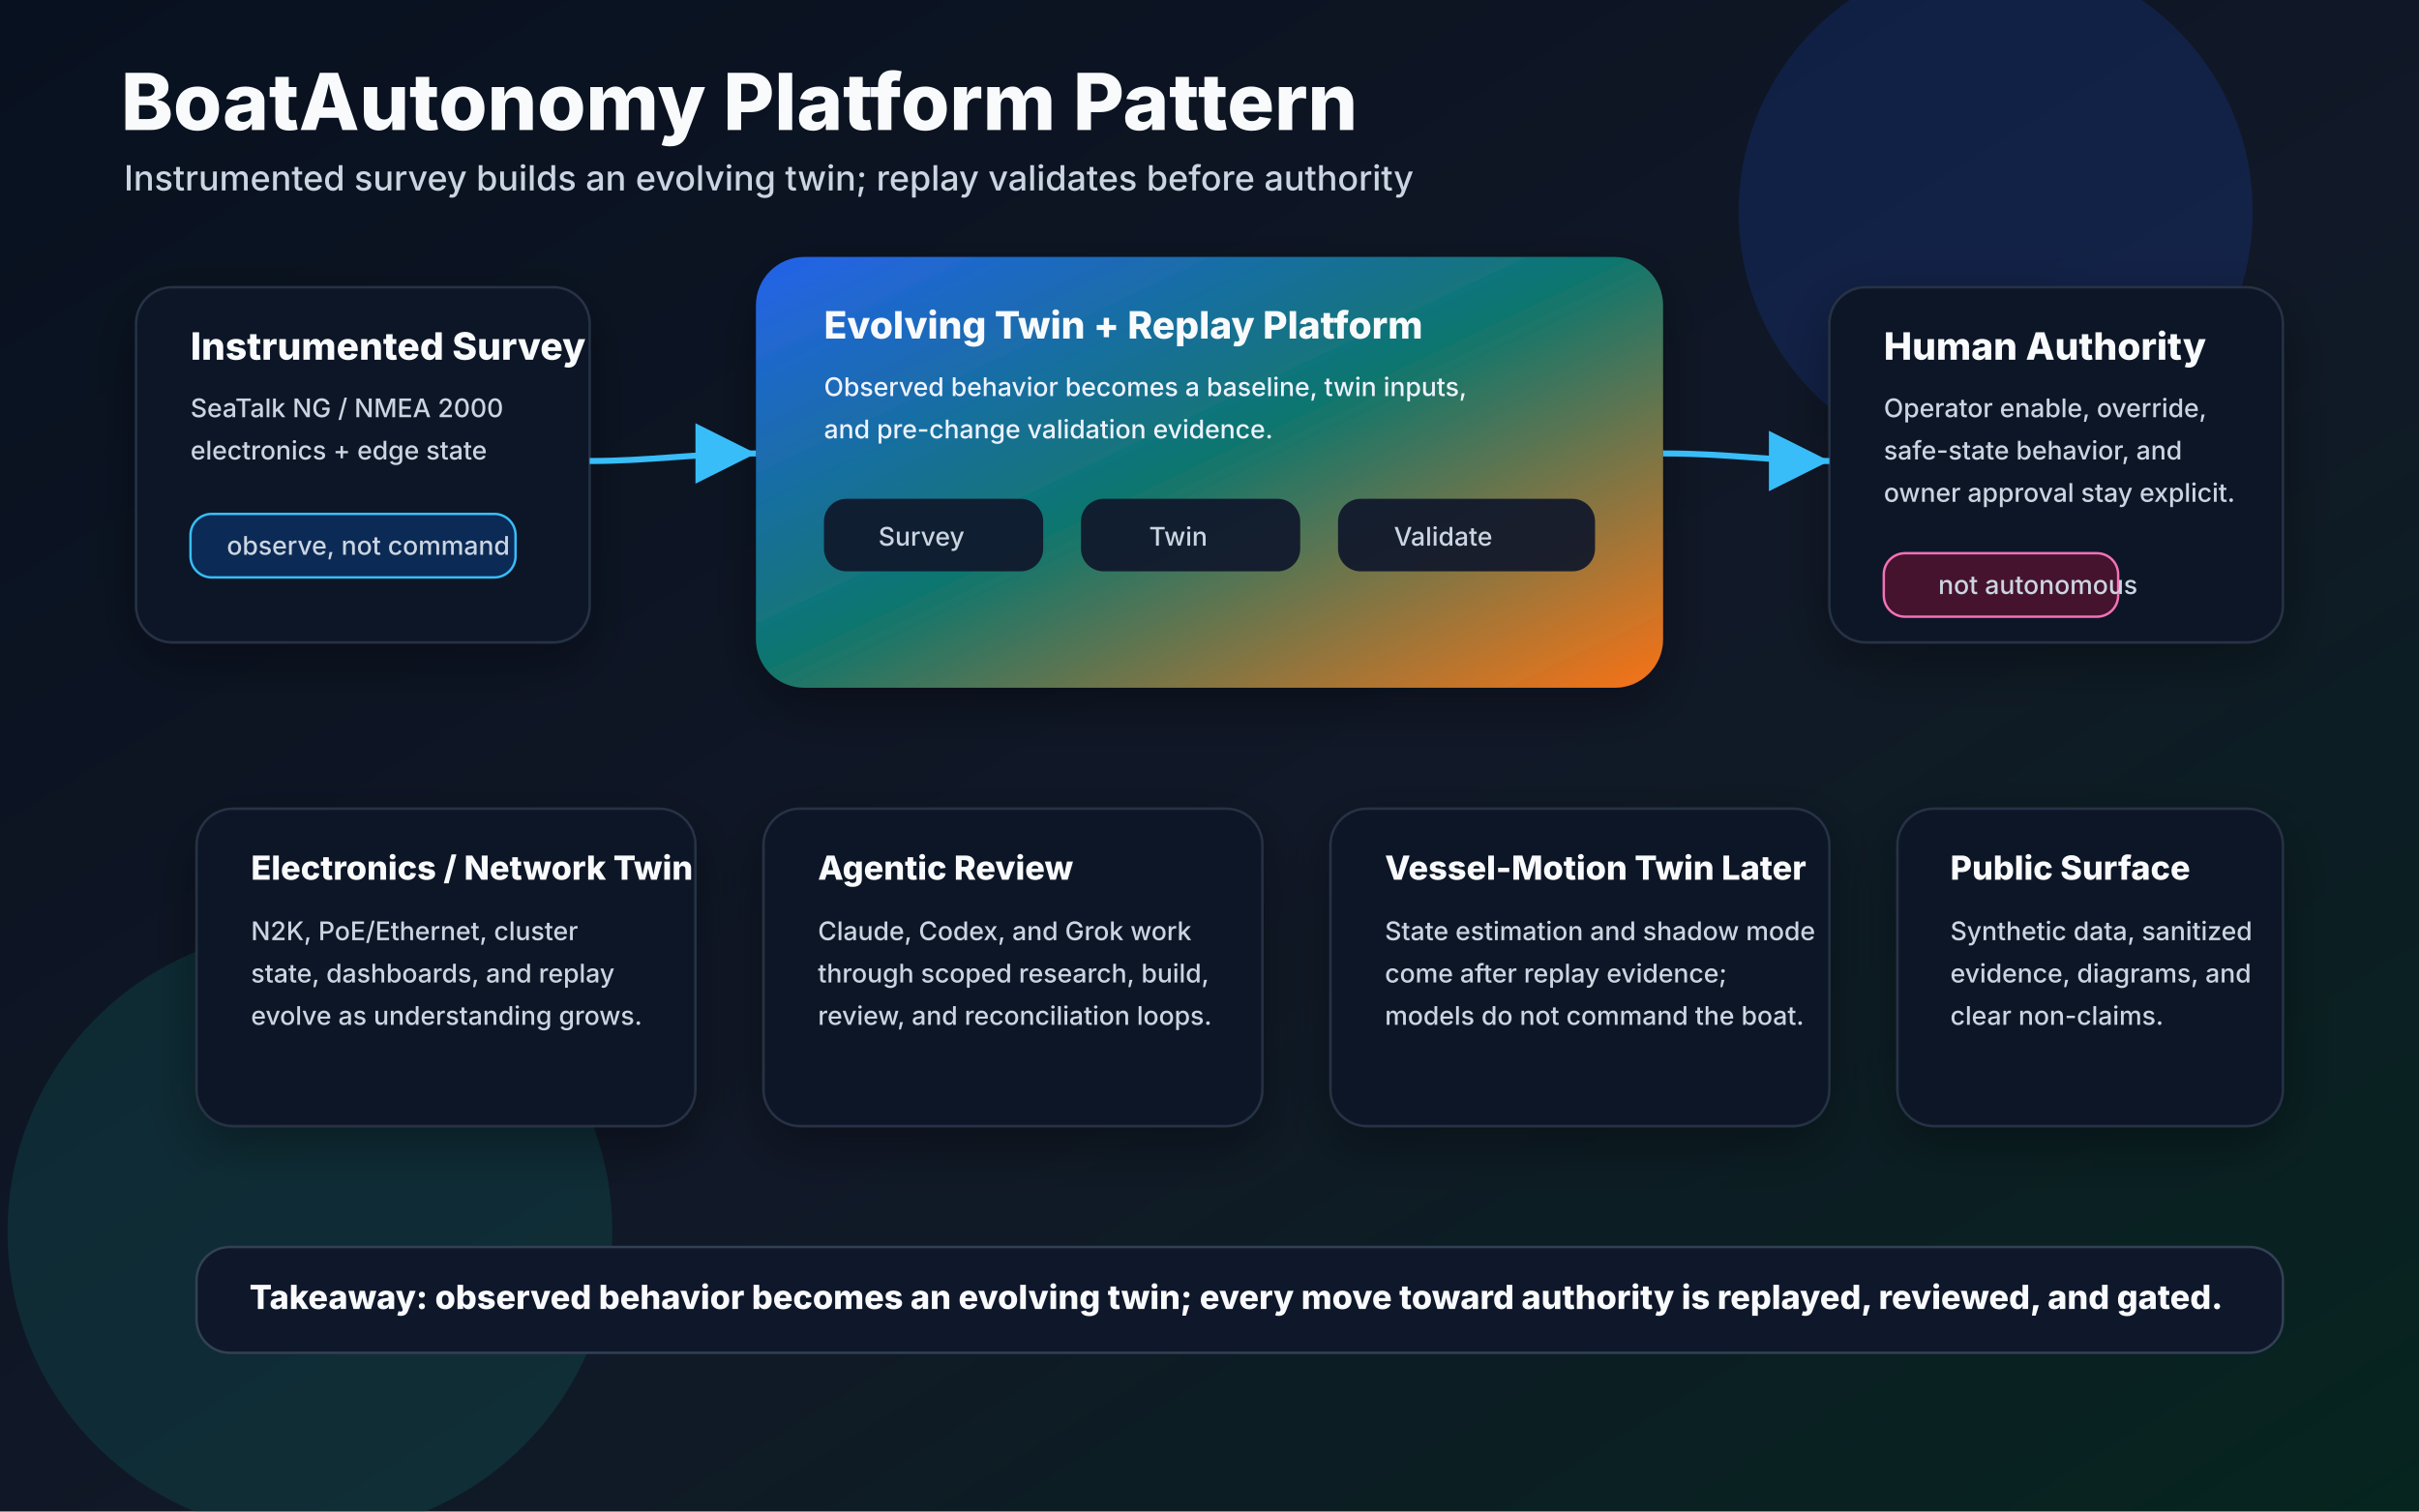
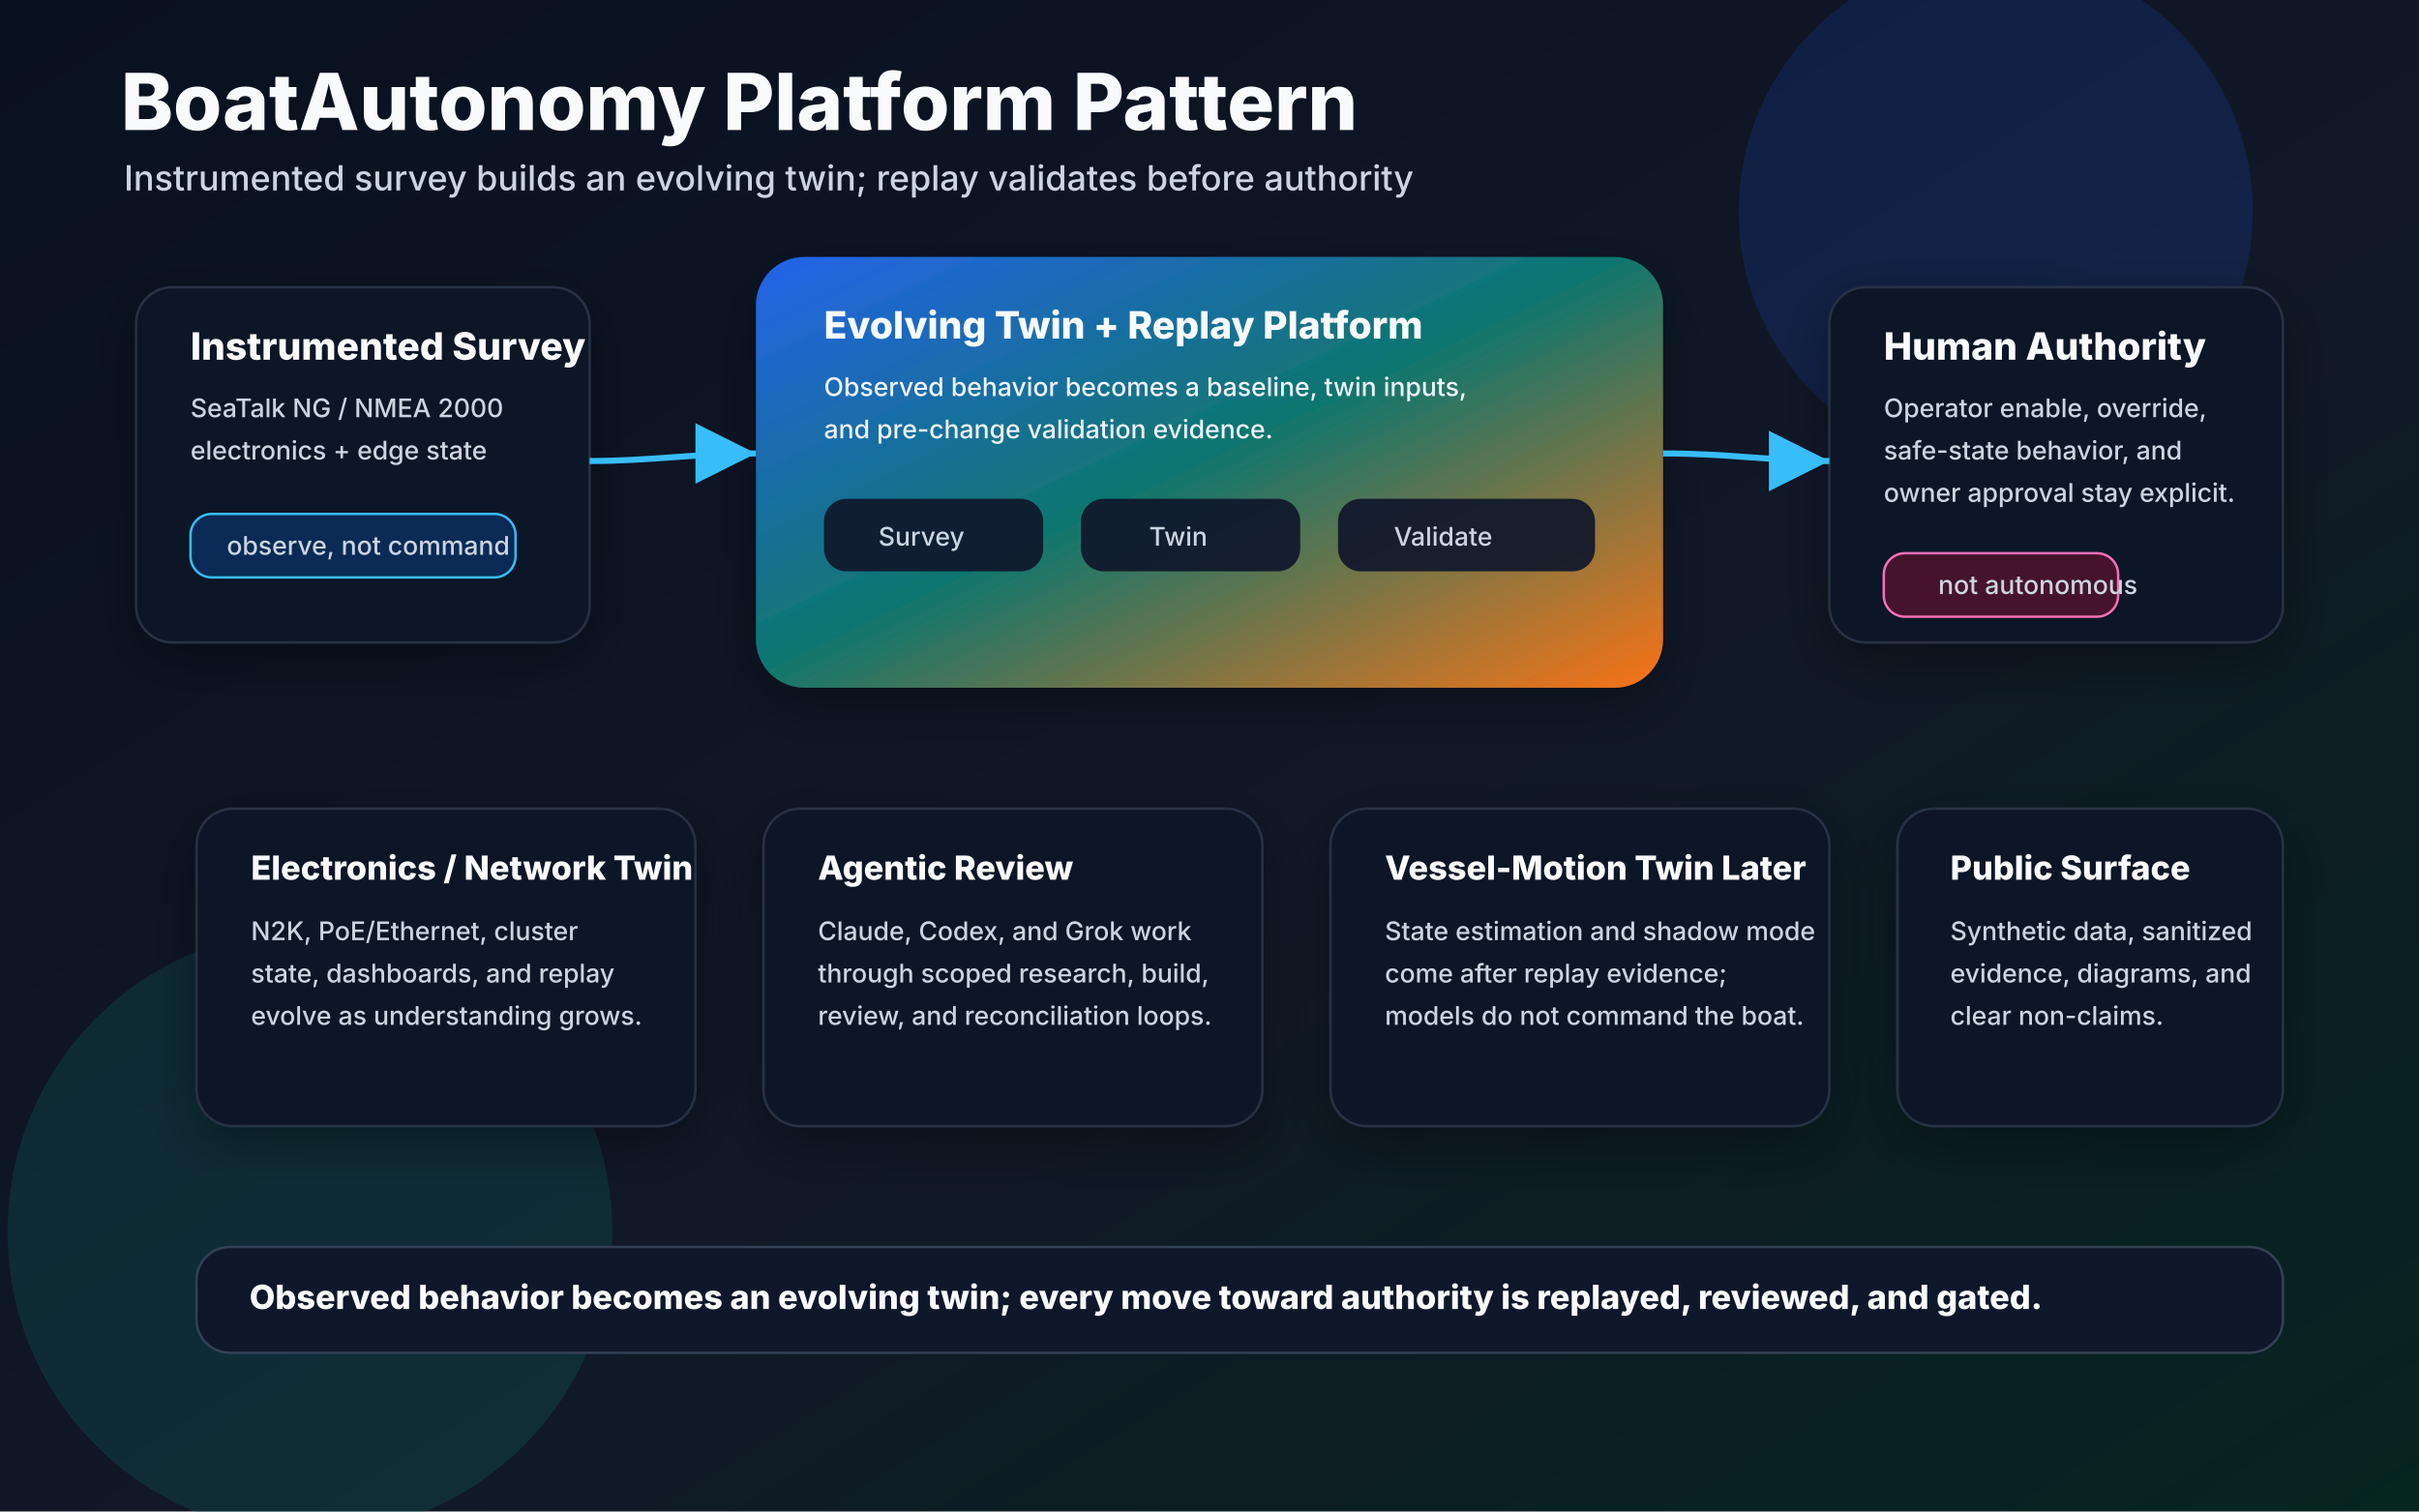
<svg xmlns="http://www.w3.org/2000/svg" width="1600" height="1000" viewBox="0 0 1600 1000" role="img" aria-labelledby="title desc">
  <defs>
    <linearGradient id="bg" x1="0" y1="0" x2="1" y2="1">
      <stop offset="0" stop-color="#08111f" />
      <stop offset="0.55" stop-color="#111827" />
      <stop offset="1" stop-color="#06251f" />
    </linearGradient>
    <linearGradient id="core" x1="0" y1="0" x2="1" y2="1">
      <stop offset="0" stop-color="#2563eb" />
      <stop offset="0.48" stop-color="#0f766e" />
      <stop offset="1" stop-color="#f97316" />
    </linearGradient>
    <filter id="shadow" x="-20%" y="-20%" width="140%" height="140%">
      <feDropShadow dx="0" dy="12" stdDeviation="18" flood-color="#000" flood-opacity="0.35" />
    </filter>
    <marker id="arrow" markerWidth="14" markerHeight="14" refX="10" refY="5" orient="auto" markerUnits="strokeWidth">
      <path d="M0,0 L10,5 L0,10 z" fill="#38bdf8" />
    </marker>
    <style>
      .title{font:800 52px -apple-system,BlinkMacSystemFont,"Segoe UI",sans-serif;fill:#f8fafc}.sub{font:500 23px -apple-system,BlinkMacSystemFont,"Segoe UI",sans-serif;fill:#cbd5e1}
      .h{font:800 25px -apple-system,BlinkMacSystemFont,"Segoe UI",sans-serif;fill:#f8fafc}.h2{font:800 22px -apple-system,BlinkMacSystemFont,"Segoe UI",sans-serif;fill:#f8fafc}
      .s{font:500 17px -apple-system,BlinkMacSystemFont,"Segoe UI",sans-serif;fill:#cbd5e1}.t{font:700 13px -apple-system,BlinkMacSystemFont,"Segoe UI",sans-serif;fill:#94a3b8}
      .panel{fill:#111827;stroke:#263244;stroke-width:1.6;filter:url(#shadow)}.chip{stroke-width:1.6}.line{stroke:#38bdf8;stroke-width:4;fill:none;marker-end:url(#arrow)}
    </style>
  </defs>
  <rect width="1600" height="1000" fill="url(#bg)" />
  <circle cx="1320" cy="140" r="170" fill="#1d4ed8" opacity="0.18" />
  <circle cx="205" cy="815" r="200" fill="#0f766e" opacity="0.22" />
  <text x="80" y="86" class="title">BoatAutonomy Platform Pattern</text>
  <text x="82" y="126" class="sub">Instrumented survey builds an evolving twin; replay validates before authority</text>
  <rect x="90" y="190" width="300" height="235" rx="24" class="panel" />
  <text x="126" y="238" class="h">Instrumented Survey</text>
  <text x="126" y="276" class="s">SeaTalk NG / NMEA 2000</text>
  <text x="126" y="304" class="s">electronics + edge state</text>
  <rect x="126" y="340" width="215" height="42" rx="14" fill="#0b2a55" stroke="#38bdf8" class="chip" />
  <text x="150" y="367" class="s">observe, not command</text>
  <rect x="500" y="170" width="600" height="285" rx="32" fill="url(#core)" filter="url(#shadow)" />
  <text x="545" y="224" class="h">Evolving Twin + Replay Platform</text>
  <text x="545" y="262" class="s" style="fill:#eef2ff">Observed behavior becomes a baseline, twin inputs,</text>
  <text x="545" y="290" class="s" style="fill:#eef2ff">and pre-change validation evidence.</text>
  <rect x="545" y="330" width="145" height="48" rx="15" fill="#0f172a" opacity="0.92" />
  <text x="581" y="361" class="s">Survey</text>
  <rect x="715" y="330" width="145" height="48" rx="15" fill="#0f172a" opacity="0.92" />
  <text x="760" y="361" class="s">Twin</text>
  <rect x="885" y="330" width="170" height="48" rx="15" fill="#0f172a" opacity="0.92" />
  <text x="922" y="361" class="s">Validate</text>
  <rect x="1210" y="190" width="300" height="235" rx="24" class="panel" />
  <text x="1246" y="238" class="h">Human Authority</text>
  <text x="1246" y="276" class="s">Operator enable, override,</text>
  <text x="1246" y="304" class="s">safe-state behavior, and</text>
  <text x="1246" y="332" class="s">owner approval stay explicit.</text>
  <rect x="1246" y="366" width="155" height="42" rx="14" fill="#45132e" stroke="#f472b6" class="chip" />
  <text x="1282" y="393" class="s">not autonomous</text>
  <path d="M390 305 C430 305 460 300 500 300" class="line" />
  <path d="M1100 300 C1145 300 1170 305 1210 305" class="line" />
  <rect x="130" y="535" width="330" height="210" rx="24" class="panel" />
  <text x="166" y="582" class="h2">Electronics / Network Twin</text>
  <text x="166" y="622" class="s">N2K, PoE/Ethernet, cluster</text>
  <text x="166" y="650" class="s">state, dashboards, and replay</text>
  <text x="166" y="678" class="s">evolve as understanding grows.</text>
  <rect x="505" y="535" width="330" height="210" rx="24" class="panel" />
  <text x="541" y="582" class="h2">Agentic Review</text>
  <text x="541" y="622" class="s">Claude, Codex, and Grok work</text>
  <text x="541" y="650" class="s">through scoped research, build,</text>
  <text x="541" y="678" class="s">review, and reconciliation loops.</text>
  <rect x="880" y="535" width="330" height="210" rx="24" class="panel" />
  <text x="916" y="582" class="h2">Vessel-Motion Twin Later</text>
  <text x="916" y="622" class="s">State estimation and shadow mode</text>
  <text x="916" y="650" class="s">come after replay evidence;</text>
  <text x="916" y="678" class="s">models do not command the boat.</text>
  <rect x="1255" y="535" width="255" height="210" rx="24" class="panel" />
  <text x="1290" y="582" class="h2">Public Surface</text>
  <text x="1290" y="622" class="s">Synthetic data, sanitized</text>
  <text x="1290" y="650" class="s">evidence, diagrams, and</text>
  <text x="1290" y="678" class="s">clear non-claims.</text>
  <rect x="130" y="825" width="1380" height="70" rx="22" fill="#0f172a" stroke="#334155" stroke-width="1.6" />
-   <text x="165" y="866" class="h2">Takeaway: observed behavior becomes an evolving twin; every move toward authority is replayed, reviewed, and gated.</text>
+   <text x="165" y="866" class="h2">Observed behavior becomes an evolving twin; every move toward authority is replayed, reviewed, and gated.</text>
</svg>
